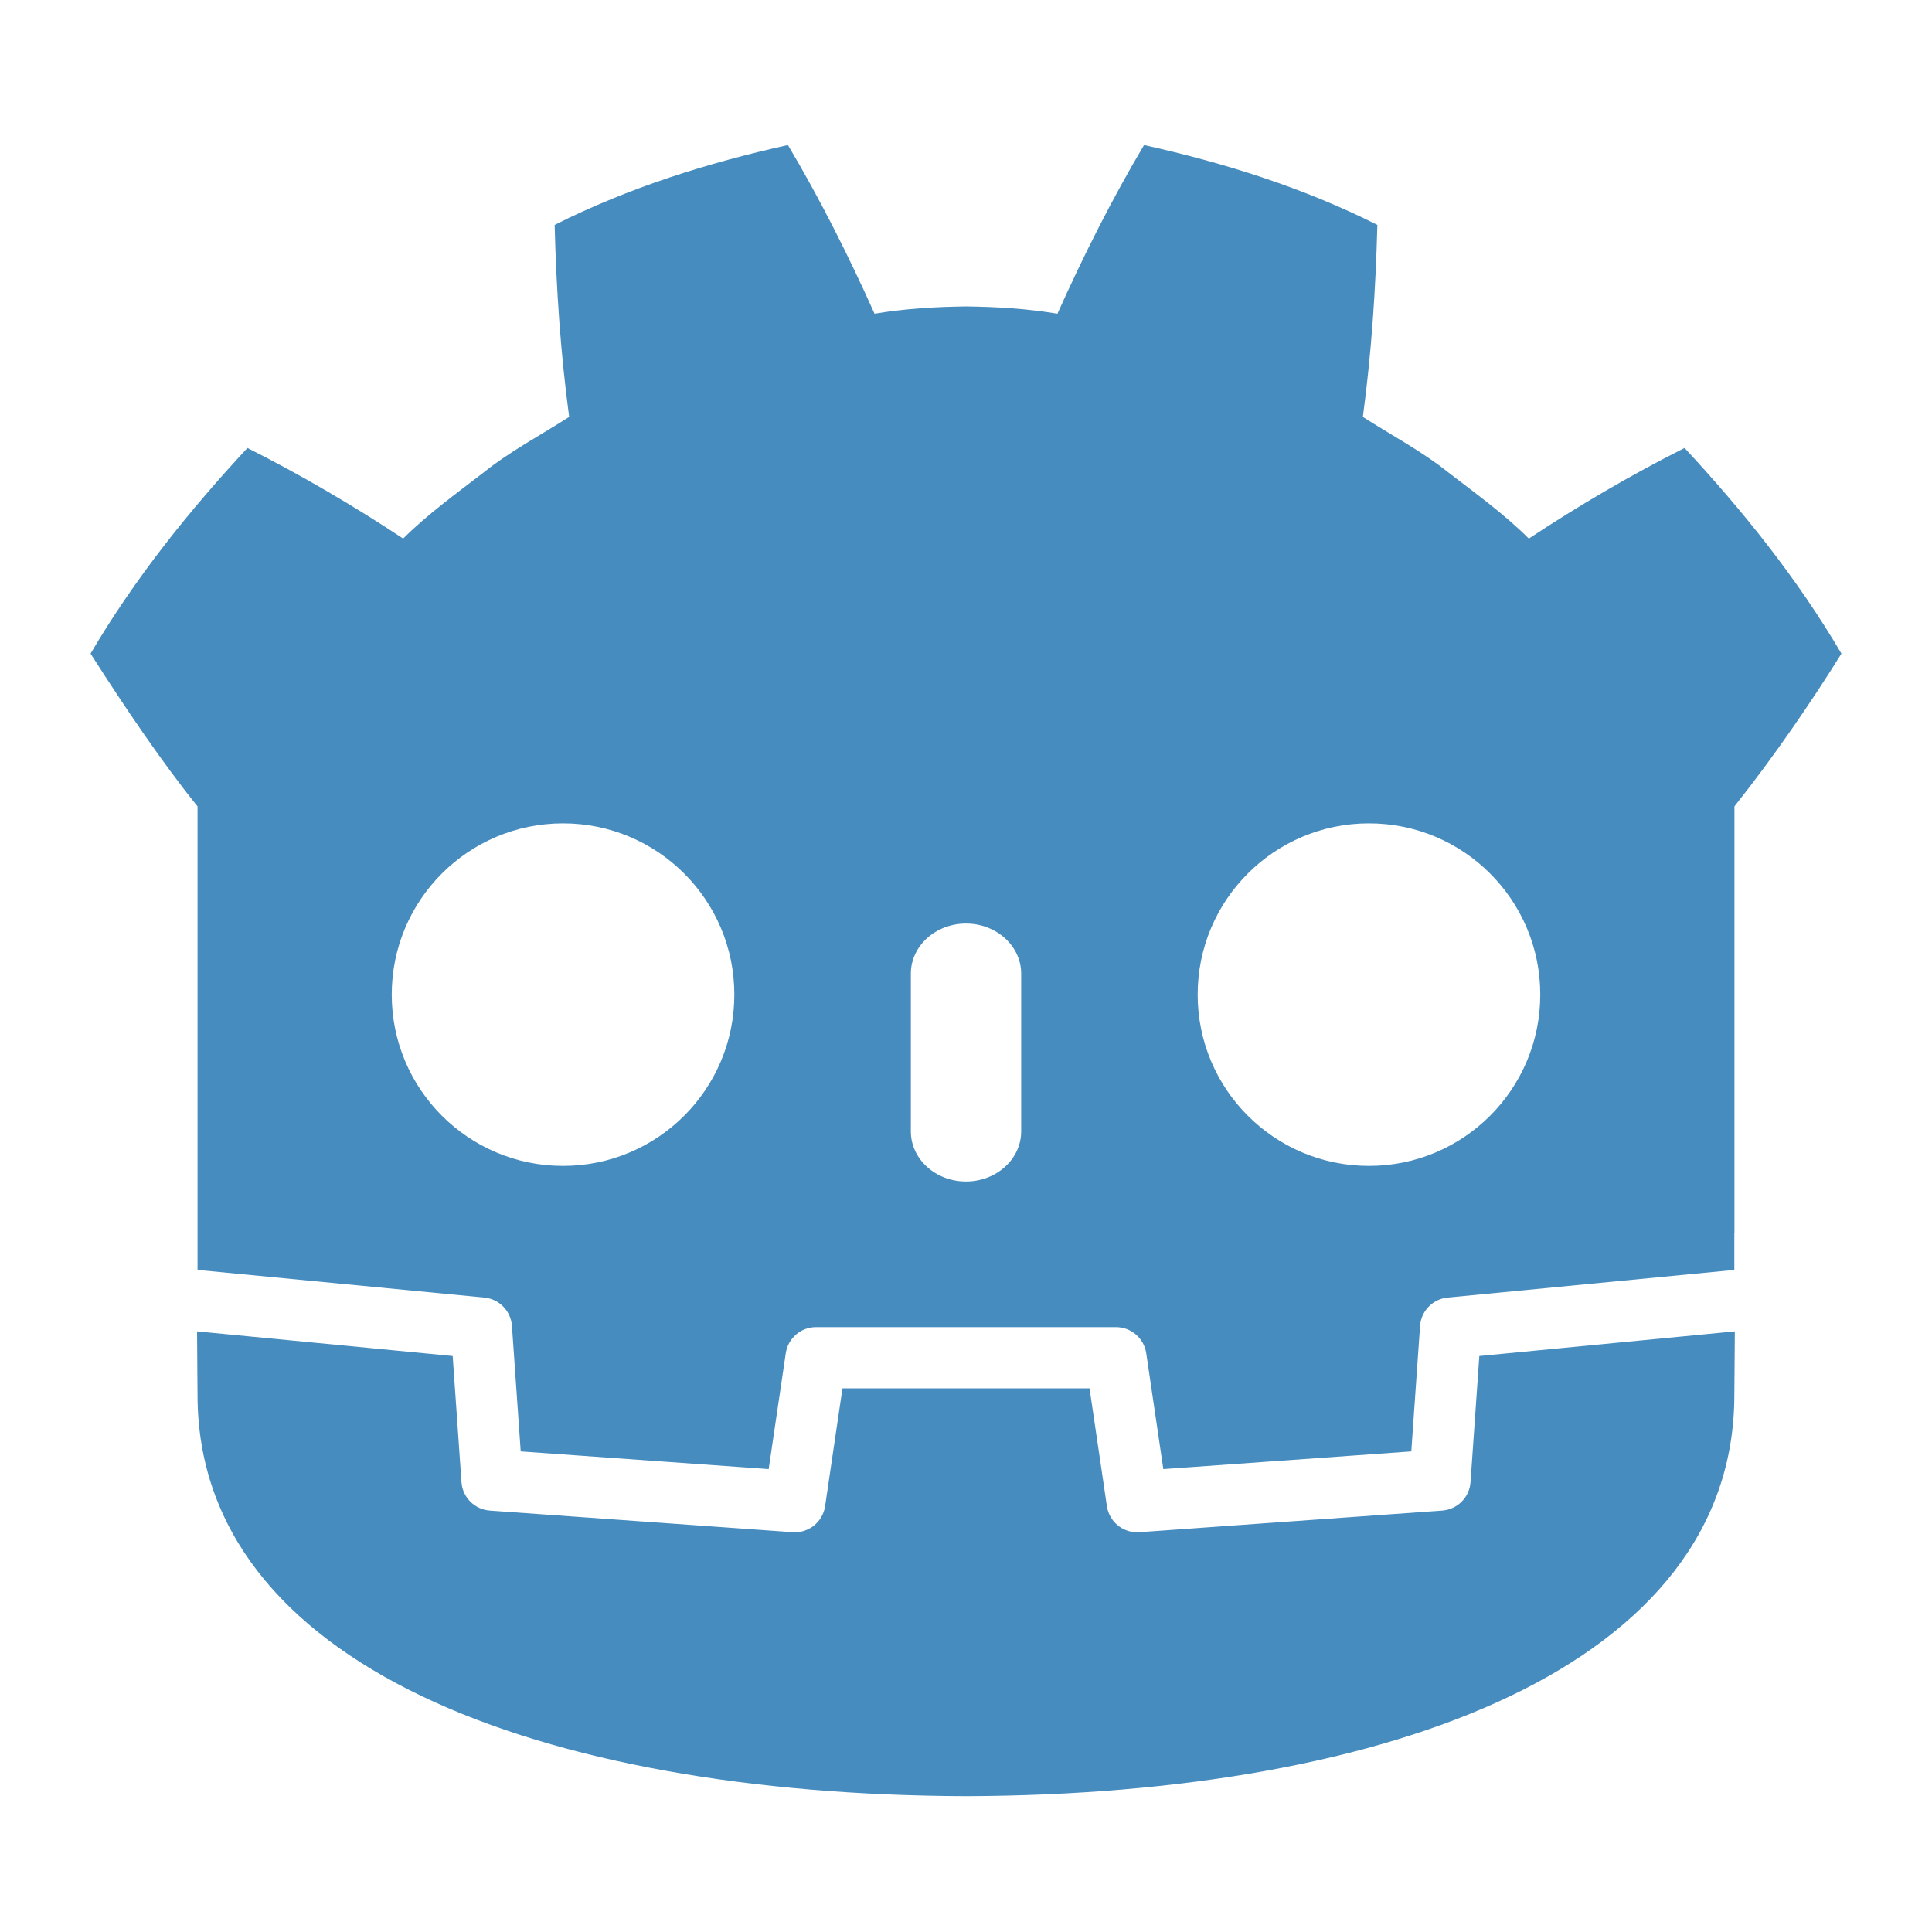
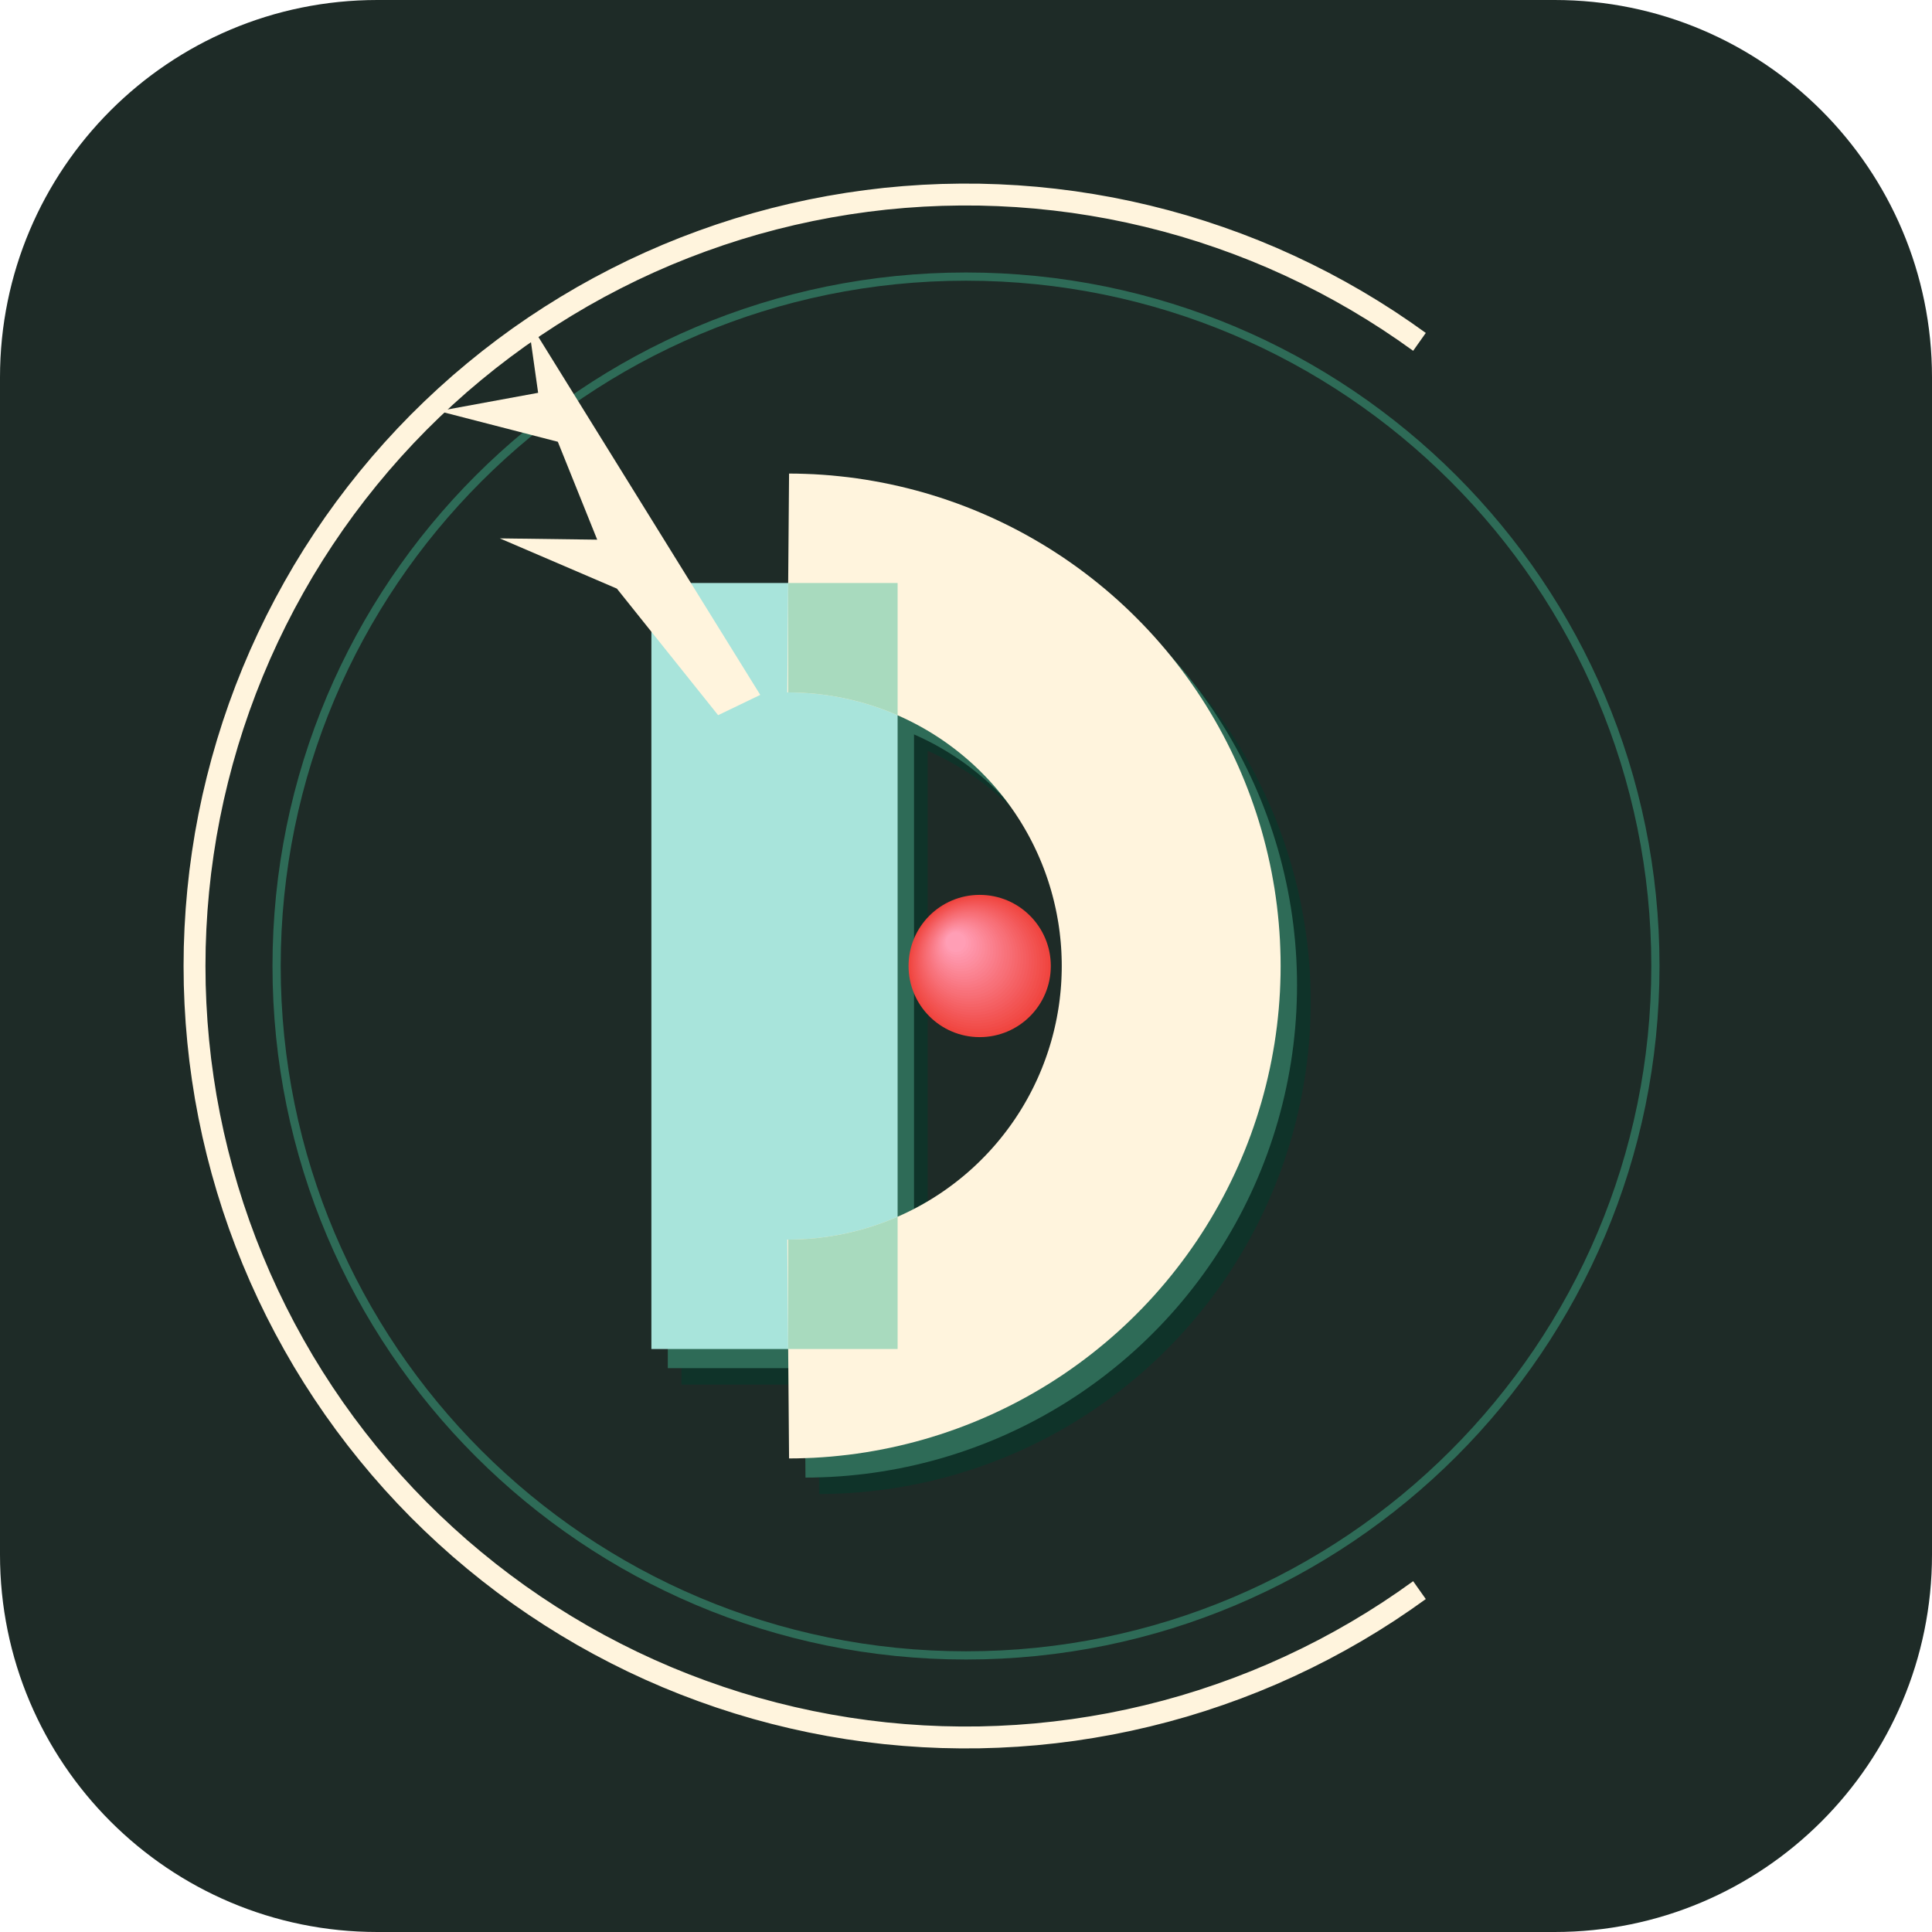
- <svg xmlns="http://www.w3.org/2000/svg" xml:space="preserve" fill-rule="evenodd" stroke-linejoin="round" stroke-miterlimit="2" clip-rule="evenodd" viewBox="0 0 1024 1024">
-   <path fill="#478cbf" d="M784.071,718.723L919.502,705.661C919.435,720.23 919.24,736.115 919.24,739.349C919.24,882.434 737.792,951.209 512.278,952L511.724,952C286.211,951.209 104.7,882.434 104.7,739.349C104.7,736.173 104.513,720.222 104.45,705.661L239.931,718.723L244.597,785.587C245.159,793.646 251.569,800.061 259.628,800.639L420.118,812.09C428.576,812.711 436.085,806.671 437.322,798.271L446.525,735.856L577.477,735.856L586.68,798.271C587.858,806.279 594.739,812.132 602.715,812.132C603.102,812.132 603.493,812.12 603.884,812.09L764.374,800.639C772.433,800.061 778.843,793.646 779.405,785.587L784.071,718.723ZM104.699,427.387C86.329,404.634 66.493,375.457 48,346.429C71.531,306.384 100.337,270.598 131.144,237.443C159.724,251.825 187.468,268.117 213.68,285.455C226.801,272.417 241.599,261.753 256.089,250.605C270.35,239.154 286.397,230.758 301.665,220.976C297.116,187.188 294.872,153.925 293.973,119.208C333.289,99.419 375.223,86.299 417.615,76.875C434.573,105.334 450.05,136.154 463.528,166.283C479.525,163.611 495.581,162.62 511.698,162.429L511.698,162.404C511.798,162.404 511.902,162.429 512.002,162.429C512.098,162.429 512.202,162.404 512.314,162.404L512.314,162.429C528.403,162.62 544.47,163.611 560.463,166.283C573.95,136.154 589.435,105.334 606.368,76.875C648.781,86.299 690.711,99.419 730.031,119.208C729.128,153.925 726.884,187.188 722.347,220.976C737.586,230.758 753.654,239.154 767.911,250.605C782.422,261.753 797.195,272.417 810.311,285.455C836.523,268.117 864.276,251.825 892.848,237.443C923.655,270.598 952.477,306.384 976,346.429C960.608,371.216 940.518,400.678 919.301,427.387L919.301,653.521L919.239,653.542L919.239,673.152C918.789,673.156 918.344,673.173 917.898,673.214L767.287,687.742C759.394,688.508 753.213,694.856 752.659,702.765L748.018,769.275L616.584,778.653L607.53,717.267C606.356,709.308 599.529,703.41 591.483,703.41L432.521,703.41C424.471,703.41 417.644,709.308 416.47,717.267L407.416,778.653L275.986,769.275L271.341,702.765C270.791,694.856 264.606,688.504 256.713,687.742L106.043,673.214C105.598,673.173 105.148,673.156 104.699,673.152L104.699,427.387ZM511.993,626.22C528.136,626.22 541.248,614.323 541.248,599.658L541.248,516.069C541.248,501.416 528.136,489.507 511.993,489.507C495.851,489.507 482.768,501.416 482.768,516.069L482.768,599.658C482.768,614.323 495.851,626.22 511.993,626.22ZM389.215,527.151C389.215,477.017 348.567,436.398 298.416,436.398C248.29,436.398 207.629,477.017 207.629,527.151C207.629,577.319 248.29,617.959 298.416,617.959C348.567,617.959 389.215,577.319 389.215,527.151ZM634.787,527.151C634.787,577.319 675.435,617.959 725.594,617.959C775.716,617.959 816.373,577.319 816.373,527.151C816.373,477.017 775.716,436.398 725.594,436.398C675.435,436.398 634.787,477.017 634.787,527.151Z" />
+ <svg xmlns="http://www.w3.org/2000/svg" width="1024" height="1024" viewBox="0 0 1024 1024">
+   <rect width="1024" height="1024" rx="200" fill="#1E2B27" />
+   <g transform="translate(512 512) scale(1.45) translate(-320 -330)">
+     <path d="M 485.76 558.14 L 480.13 562.12 L 474.41 565.97 L 468.6 569.67 L 462.7 573.23 L 456.72 576.64 L 450.65 579.91 L 444.5 583.03 L 438.29 585.99 L 432 588.81 L 425.64 591.47 L 419.22 593.97 L 412.74 596.31 L 406.21 598.5 L 399.62 600.53 L 392.99 602.39 L 386.31 604.09 L 379.59 605.63 L 372.84 607.01 L 366.06 608.21 L 359.25 609.26 L 352.41 610.13 L 345.56 610.84 L 338.69 611.38 L 331.81 611.75 L 324.92 611.96 L 318.03 611.99 L 311.14 611.86 L 304.26 611.56 L 297.38 611.09 L 290.52 610.46 L 283.68 609.65 L 276.86 608.68 L 270.06 607.54 L 263.3 606.24 L 256.56 604.77 L 249.87 603.14 L 243.22 601.35 L 236.61 599.39 L 230.05 597.27 L 223.55 594.99 L 217.1 592.56 L 210.72 589.97 L 204.4 587.22 L 198.15 584.32 L 191.97 581.26 L 185.87 578.06 L 179.85 574.71 L 173.92 571.21 L 168.07 567.57 L 162.31 563.79 L 156.64 559.87 L 151.08 555.81 L 145.61 551.61 L 140.25 547.28 L 134.99 542.83 L 129.85 538.24 L 124.82 533.54 L 119.9 528.71 L 115.11 523.76 L 110.43 518.69 L 105.89 513.52 L 101.47 508.23 L 97.18 502.84 L 93.02 497.34 L 89 491.75 L 85.12 486.06 L 81.37 480.27 L 77.77 474.4 L 74.32 468.43 L 71.01 462.39 L 67.85 456.27 L 64.84 450.07 L 61.98 443.8 L 59.28 437.46 L 56.73 431.06 L 54.34 424.6 L 52.11 418.08 L 50.04 411.51 L 48.13 404.89 L 46.38 398.22 L 44.79 391.52 L 43.37 384.77 L 42.11 378 L 41.03 371.2 L 40.1 364.37 L 39.35 357.52 L 38.76 350.65 L 38.34 343.78 L 38.08 336.89 L 38 330 L 38.08 323.11 L 38.34 316.22 L 38.76 309.35 L 39.35 302.48 L 40.1 295.63 L 41.03 288.8 L 42.11 282 L 43.37 275.23 L 44.79 268.48 L 46.38 261.78 L 48.13 255.11 L 50.04 248.49 L 52.11 241.92 L 54.34 235.4 L 56.73 228.94 L 59.28 222.54 L 61.98 216.2 L 64.84 209.93 L 67.85 203.73 L 71.01 197.61 L 74.32 191.57 L 77.77 185.6 L 81.37 179.73 L 85.12 173.94 L 89 168.25 L 93.02 162.66 L 97.18 157.16 L 101.47 151.77 L 105.89 146.48 L 110.43 141.31 L 115.11 136.24 L 119.9 131.29 L 124.82 126.46 L 129.85 121.76 L 134.99 117.17 L 140.25 112.72 L 145.61 108.39 L 151.08 104.19 L 156.64 100.13 L 162.31 96.21 L 168.07 92.43 L 173.92 88.79 L 179.85 85.29 L 185.87 81.94 L 191.97 78.74 L 198.15 75.68 L 204.4 72.78 L 210.72 70.03 L 217.1 67.44 L 223.55 65.01 L 230.05 62.73 L 236.61 60.61 L 243.22 58.65 L 249.87 56.86 L 256.56 55.23 L 263.3 53.76 L 270.06 52.46 L 276.86 51.32 L 283.68 50.35 L 290.52 49.54 L 297.38 48.91 L 304.26 48.44 L 311.14 48.14 L 318.03 48.01 L 324.92 48.04 L 331.81 48.25 L 338.69 48.62 L 345.56 49.16 L 352.41 49.87 L 359.25 50.74 L 366.06 51.79 L 372.84 52.99 L 379.59 54.37 L 386.31 55.91 L 392.99 57.61 L 399.62 59.47 L 406.21 61.5 L 412.74 63.69 L 419.22 66.03 L 425.64 68.53 L 432 71.19 L 438.29 74.01 L 444.5 76.97 L 450.65 80.09 L 456.72 83.36 L 462.7 86.77 L 468.6 90.33 L 474.41 94.03 L 480.13 97.88 L 485.76 101.86" fill="none" stroke="#FFF4DD" stroke-width="8" stroke-linecap="butt" />
+     <circle cx="320" cy="330" r="252" fill="none" stroke="#2E6B57" stroke-width="3" />
+     <rect x="216" y="203" width="90" height="280" fill="#0F3329" />
+     <path d="M 266 203 L 268.44 203.02 L 270.89 203.09 L 273.33 203.19 L 275.77 203.34 L 278.2 203.53 L 280.63 203.77 L 283.06 204.04 L 285.48 204.36 L 287.9 204.72 L 290.31 205.13 L 292.71 205.57 L 295.11 206.06 L 297.49 206.59 L 299.87 207.16 L 302.23 207.77 L 304.59 208.42 L 306.93 209.12 L 309.26 209.85 L 311.58 210.63 L 313.88 211.44 L 316.17 212.3 L 318.44 213.19 L 320.7 214.13 L 322.94 215.1 L 325.17 216.12 L 327.37 217.17 L 329.56 218.26 L 331.73 219.39 L 333.87 220.55 L 336 221.76 L 338.11 223 L 340.19 224.27 L 342.25 225.59 L 344.29 226.93 L 346.3 228.32 L 348.29 229.74 L 350.25 231.19 L 352.19 232.68 L 354.1 234.2 L 355.99 235.75 L 357.85 237.34 L 359.68 238.96 L 361.48 240.61 L 363.25 242.29 L 364.99 244.01 L 366.71 245.75 L 368.39 247.52 L 370.04 249.32 L 371.66 251.15 L 373.25 253.01 L 374.8 254.9 L 376.32 256.81 L 377.81 258.75 L 379.26 260.71 L 380.68 262.7 L 382.07 264.71 L 383.41 266.75 L 384.73 268.81 L 386 270.89 L 387.24 273 L 388.45 275.13 L 389.61 277.27 L 390.74 279.44 L 391.83 281.63 L 392.88 283.83 L 393.9 286.06 L 394.87 288.3 L 395.81 290.56 L 396.7 292.83 L 397.56 295.12 L 398.37 297.42 L 399.15 299.74 L 399.88 302.07 L 400.58 304.41 L 401.23 306.77 L 401.84 309.13 L 402.41 311.51 L 402.94 313.89 L 403.43 316.29 L 403.87 318.69 L 404.28 321.1 L 404.64 323.52 L 404.96 325.94 L 405.23 328.37 L 405.47 330.8 L 405.66 333.23 L 405.81 335.67 L 405.91 338.11 L 405.98 340.56 L 406 343 L 405.98 345.44 L 405.91 347.89 L 405.81 350.33 L 405.66 352.77 L 405.47 355.2 L 405.23 357.63 L 404.96 360.06 L 404.64 362.48 L 404.28 364.9 L 403.87 367.31 L 403.43 369.71 L 402.94 372.11 L 402.41 374.49 L 401.84 376.87 L 401.23 379.23 L 400.58 381.59 L 399.88 383.93 L 399.15 386.26 L 398.37 388.58 L 397.56 390.88 L 396.7 393.17 L 395.81 395.44 L 394.87 397.7 L 393.9 399.94 L 392.88 402.17 L 391.83 404.37 L 390.74 406.56 L 389.61 408.73 L 388.45 410.87 L 387.24 413 L 386 415.11 L 384.73 417.19 L 383.41 419.25 L 382.07 421.29 L 380.68 423.3 L 379.26 425.29 L 377.81 427.25 L 376.32 429.19 L 374.8 431.1 L 373.25 432.99 L 371.66 434.85 L 370.04 436.68 L 368.39 438.48 L 366.71 440.25 L 364.99 441.99 L 363.25 443.71 L 361.48 445.39 L 359.68 447.04 L 357.85 448.66 L 355.99 450.25 L 354.1 451.8 L 352.19 453.32 L 350.25 454.81 L 348.29 456.26 L 346.3 457.68 L 344.29 459.07 L 342.25 460.41 L 340.19 461.73 L 338.11 463 L 336 464.24 L 333.87 465.45 L 331.73 466.61 L 329.56 467.74 L 327.37 468.83 L 325.17 469.88 L 322.94 470.9 L 320.7 471.87 L 318.44 472.81 L 316.17 473.7 L 313.88 474.56 L 311.58 475.37 L 309.26 476.15 L 306.93 476.88 L 304.59 477.58 L 302.23 478.23 L 299.87 478.84 L 297.49 479.41 L 295.11 479.94 L 292.71 480.43 L 290.31 480.87 L 287.9 481.28 L 285.48 481.64 L 283.06 481.96 L 280.63 482.23 L 278.2 482.47 L 275.77 482.66 L 273.33 482.81 L 270.89 482.91 L 268.44 482.98 L 266 483" fill="none" stroke="#0F3329" stroke-width="80" stroke-linecap="butt" />
+     <rect x="211" y="197" width="90" height="280" fill="#2E6B57" />
+     <path d="M 261 197 L 263.44 197.02 L 265.89 197.09 L 268.33 197.19 L 270.77 197.34 L 273.2 197.53 L 275.63 197.77 L 278.06 198.04 L 280.48 198.36 L 282.9 198.72 L 285.31 199.13 L 287.71 199.57 L 290.11 200.06 L 292.49 200.59 L 294.87 201.16 L 297.23 201.77 L 299.59 202.42 L 301.93 203.12 L 304.26 203.85 L 306.58 204.63 L 308.88 205.44 L 311.17 206.3 L 313.44 207.19 L 315.7 208.13 L 317.94 209.1 L 320.17 210.12 L 322.37 211.17 L 324.56 212.26 L 326.73 213.39 L 328.87 214.55 L 331 215.76 L 333.11 217 L 335.19 218.27 L 337.25 219.59 L 339.29 220.93 L 341.3 222.32 L 343.29 223.74 L 345.25 225.19 L 347.19 226.68 L 349.1 228.2 L 350.99 229.75 L 352.85 231.34 L 354.68 232.96 L 356.48 234.61 L 358.25 236.29 L 359.99 238.01 L 361.71 239.75 L 363.39 241.52 L 365.04 243.32 L 366.66 245.15 L 368.25 247.01 L 369.8 248.9 L 371.32 250.81 L 372.81 252.75 L 374.26 254.71 L 375.68 256.7 L 377.07 258.71 L 378.41 260.75 L 379.73 262.81 L 381 264.89 L 382.24 267 L 383.45 269.13 L 384.61 271.27 L 385.74 273.44 L 386.83 275.63 L 387.88 277.83 L 388.9 280.06 L 389.87 282.3 L 390.81 284.56 L 391.7 286.83 L 392.56 289.12 L 393.37 291.42 L 394.15 293.74 L 394.88 296.07 L 395.58 298.41 L 396.23 300.77 L 396.84 303.13 L 397.41 305.51 L 397.94 307.89 L 398.43 310.29 L 398.87 312.69 L 399.28 315.1 L 399.64 317.52 L 399.96 319.94 L 400.23 322.37 L 400.47 324.8 L 400.66 327.23 L 400.81 329.67 L 400.91 332.11 L 400.98 334.56 L 401 337 L 400.98 339.44 L 400.91 341.89 L 400.81 344.33 L 400.66 346.77 L 400.47 349.2 L 400.23 351.63 L 399.96 354.06 L 399.64 356.48 L 399.28 358.9 L 398.87 361.31 L 398.43 363.71 L 397.94 366.11 L 397.41 368.49 L 396.84 370.87 L 396.23 373.23 L 395.58 375.59 L 394.88 377.93 L 394.15 380.26 L 393.37 382.58 L 392.56 384.88 L 391.7 387.17 L 390.81 389.44 L 389.87 391.7 L 388.9 393.94 L 387.88 396.17 L 386.83 398.37 L 385.74 400.56 L 384.61 402.73 L 383.45 404.87 L 382.24 407 L 381 409.11 L 379.73 411.19 L 378.41 413.25 L 377.07 415.29 L 375.68 417.3 L 374.26 419.29 L 372.81 421.25 L 371.32 423.19 L 369.8 425.1 L 368.25 426.99 L 366.66 428.85 L 365.04 430.68 L 363.39 432.48 L 361.71 434.25 L 359.99 435.99 L 358.25 437.71 L 356.48 439.39 L 354.68 441.04 L 352.85 442.66 L 350.99 444.25 L 349.1 445.8 L 347.19 447.32 L 345.25 448.81 L 343.29 450.26 L 341.3 451.68 L 339.29 453.07 L 337.25 454.41 L 335.19 455.73 L 333.11 457 L 331 458.24 L 328.87 459.45 L 326.73 460.61 L 324.56 461.74 L 322.37 462.83 L 320.17 463.88 L 317.94 464.9 L 315.7 465.87 L 313.44 466.81 L 311.17 467.7 L 308.88 468.56 L 306.58 469.37 L 304.26 470.15 L 301.93 470.88 L 299.59 471.58 L 297.23 472.23 L 294.87 472.84 L 292.49 473.41 L 290.11 473.94 L 287.71 474.43 L 285.31 474.87 L 282.9 475.28 L 280.48 475.64 L 278.06 475.96 L 275.63 476.23 L 273.2 476.47 L 270.77 476.66 L 268.33 476.81 L 265.89 476.91 L 263.44 476.98 L 261 477" fill="none" stroke="#2E6B57" stroke-width="80" stroke-linecap="butt" />
+     <rect x="205" y="190" width="90" height="280" fill="#A8E4DB" />
+     <path d="M 255 190 L 257.44 190.02 L 259.89 190.09 L 262.33 190.19 L 264.77 190.34 L 267.2 190.53 L 269.63 190.77 L 272.06 191.04 L 274.48 191.36 L 276.9 191.72 L 279.31 192.13 L 281.71 192.57 L 284.11 193.06 L 286.49 193.59 L 288.87 194.16 L 291.23 194.77 L 293.59 195.42 L 295.93 196.12 L 298.26 196.85 L 300.58 197.63 L 302.88 198.44 L 305.17 199.3 L 307.44 200.19 L 309.7 201.13 L 311.94 202.1 L 314.17 203.12 L 316.37 204.17 L 318.56 205.26 L 320.73 206.39 L 322.87 207.55 L 325 208.76 L 327.11 210 L 329.19 211.27 L 331.25 212.59 L 333.29 213.93 L 335.3 215.32 L 337.29 216.74 L 339.25 218.19 L 341.19 219.68 L 343.1 221.2 L 344.99 222.75 L 346.85 224.34 L 348.68 225.96 L 350.48 227.61 L 352.25 229.29 L 353.99 231.01 L 355.71 232.75 L 357.39 234.52 L 359.04 236.32 L 360.66 238.15 L 362.25 240.01 L 363.8 241.9 L 365.32 243.81 L 366.81 245.75 L 368.26 247.71 L 369.68 249.7 L 371.07 251.71 L 372.41 253.75 L 373.73 255.81 L 375 257.89 L 376.24 260 L 377.45 262.13 L 378.61 264.27 L 379.74 266.44 L 380.83 268.63 L 381.88 270.83 L 382.9 273.06 L 383.87 275.3 L 384.81 277.56 L 385.7 279.83 L 386.56 282.12 L 387.37 284.42 L 388.15 286.74 L 388.88 289.07 L 389.58 291.41 L 390.23 293.77 L 390.84 296.13 L 391.41 298.51 L 391.94 300.89 L 392.43 303.29 L 392.87 305.69 L 393.28 308.1 L 393.64 310.52 L 393.96 312.94 L 394.23 315.37 L 394.47 317.8 L 394.66 320.23 L 394.81 322.67 L 394.91 325.11 L 394.98 327.56 L 395 330 L 394.98 332.44 L 394.91 334.89 L 394.81 337.33 L 394.66 339.77 L 394.47 342.2 L 394.23 344.63 L 393.96 347.06 L 393.64 349.48 L 393.28 351.9 L 392.87 354.31 L 392.43 356.71 L 391.94 359.11 L 391.41 361.49 L 390.84 363.87 L 390.23 366.23 L 389.58 368.59 L 388.88 370.93 L 388.15 373.26 L 387.37 375.58 L 386.56 377.88 L 385.7 380.17 L 384.81 382.44 L 383.87 384.7 L 382.9 386.94 L 381.88 389.17 L 380.83 391.37 L 379.74 393.56 L 378.61 395.73 L 377.45 397.87 L 376.24 400 L 375 402.11 L 373.73 404.19 L 372.41 406.25 L 371.07 408.29 L 369.68 410.3 L 368.26 412.29 L 366.81 414.25 L 365.32 416.19 L 363.8 418.1 L 362.25 419.99 L 360.66 421.85 L 359.04 423.68 L 357.39 425.48 L 355.71 427.25 L 353.99 428.99 L 352.25 430.71 L 350.48 432.39 L 348.68 434.04 L 346.85 435.66 L 344.99 437.25 L 343.1 438.8 L 341.19 440.32 L 339.25 441.81 L 337.29 443.26 L 335.3 444.68 L 333.29 446.07 L 331.25 447.41 L 329.19 448.73 L 327.11 450 L 325 451.24 L 322.87 452.45 L 320.73 453.61 L 318.56 454.74 L 316.37 455.83 L 314.17 456.88 L 311.94 457.9 L 309.7 458.87 L 307.44 459.81 L 305.17 460.7 L 302.88 461.56 L 300.58 462.37 L 298.26 463.15 L 295.93 463.88 L 293.59 464.58 L 291.23 465.23 L 288.87 465.84 L 286.49 466.41 L 284.11 466.94 L 281.71 467.43 L 279.31 467.87 L 276.9 468.28 L 274.48 468.64 L 272.06 468.96 L 269.63 469.23 L 267.2 469.47 L 264.77 469.66 L 262.33 469.81 L 259.89 469.91 L 257.44 469.98 L 255 470" fill="none" stroke="#FFF4DD" stroke-width="80" stroke-linecap="butt" />
+     <path d="M 255 190 L 295 190 L 295 238.35 A 100 100 0 0 0 255 230 Z" fill="#A8DABE" />
+     <path d="M 255 470 L 295 470 L 295 421.65 A 100 100 0 0 1 255 430 Z" fill="#A8DABE" />
+     <g transform="translate(245 235) rotate(-12) scale(0.38) translate(-512 -500)">
+       <path d="M 470 500 L 400.07 360.67 L 300 290 L 391.34 310.68 L 373.87 210.69 L 268 158 L 365.13 160.69 L 370 90 L 513.72 489.34 Z" fill="#FFF4DD" />
+     </g>
+     <circle cx="325" cy="330" r="26" fill="#F0443E" />
+     <circle cx="324.72" cy="329.72" r="25.28" fill="#F04742" />
+     <circle cx="324.44" cy="329.44" r="24.56" fill="#F14A46" />
+     <circle cx="324.16" cy="329.16" r="23.84" fill="#F14D4A" />
+     <circle cx="323.88" cy="328.88" r="23.11" fill="#F2504D" />
+     <circle cx="323.6" cy="328.6" r="22.39" fill="#F25351" />
+     <circle cx="323.32" cy="328.32" r="21.67" fill="#F35555" />
+     <circle cx="323.04" cy="328.04" r="20.95" fill="#F35859" />
+     <circle cx="322.76" cy="327.76" r="20.23" fill="#F45B5D" />
+     <circle cx="322.48" cy="327.48" r="19.51" fill="#F45E61" />
+     <circle cx="322.19" cy="327.19" r="18.79" fill="#F56164" />
+     <circle cx="321.91" cy="326.91" r="18.07" fill="#F56468" />
+     <circle cx="321.63" cy="326.63" r="17.34" fill="#F6676C" />
+     <circle cx="321.35" cy="326.35" r="16.62" fill="#F66A70" />
+     <circle cx="321.07" cy="326.07" r="15.9" fill="#F76D74" />
+     <circle cx="320.79" cy="325.79" r="15.18" fill="#F77078" />
+     <circle cx="320.51" cy="325.51" r="14.46" fill="#F8727B" />
+     <circle cx="320.23" cy="325.23" r="13.74" fill="#F8757F" />
+     <circle cx="319.95" cy="324.95" r="13.02" fill="#F97883" />
+     <circle cx="319.67" cy="324.67" r="12.3" fill="#F97B87" />
+     <circle cx="319.39" cy="324.39" r="11.57" fill="#FA7E8B" />
+     <circle cx="319.11" cy="324.11" r="10.85" fill="#FA818F" />
+     <circle cx="318.83" cy="323.83" r="10.13" fill="#FB8492" />
+     <circle cx="318.55" cy="323.55" r="9.41" fill="#FB8796" />
+     <circle cx="318.27" cy="323.27" r="8.69" fill="#FC8A9A" />
+     <circle cx="317.99" cy="322.99" r="7.97" fill="#FC8D9E" />
+     <circle cx="317.71" cy="322.71" r="7.25" fill="#FD8FA2" />
+     <circle cx="317.43" cy="322.43" r="6.53" fill="#FD92A6" />
+     <circle cx="317.15" cy="322.15" r="5.8" fill="#FE95A9" />
+     <circle cx="316.87" cy="321.87" r="5.08" fill="#FE98AD" />
+     <circle cx="316.58" cy="321.58" r="4.36" fill="#FF9BB1" />
+     <circle cx="316.3" cy="321.3" r="3.64" fill="#FF9EB5" />
+   </g>
</svg>
